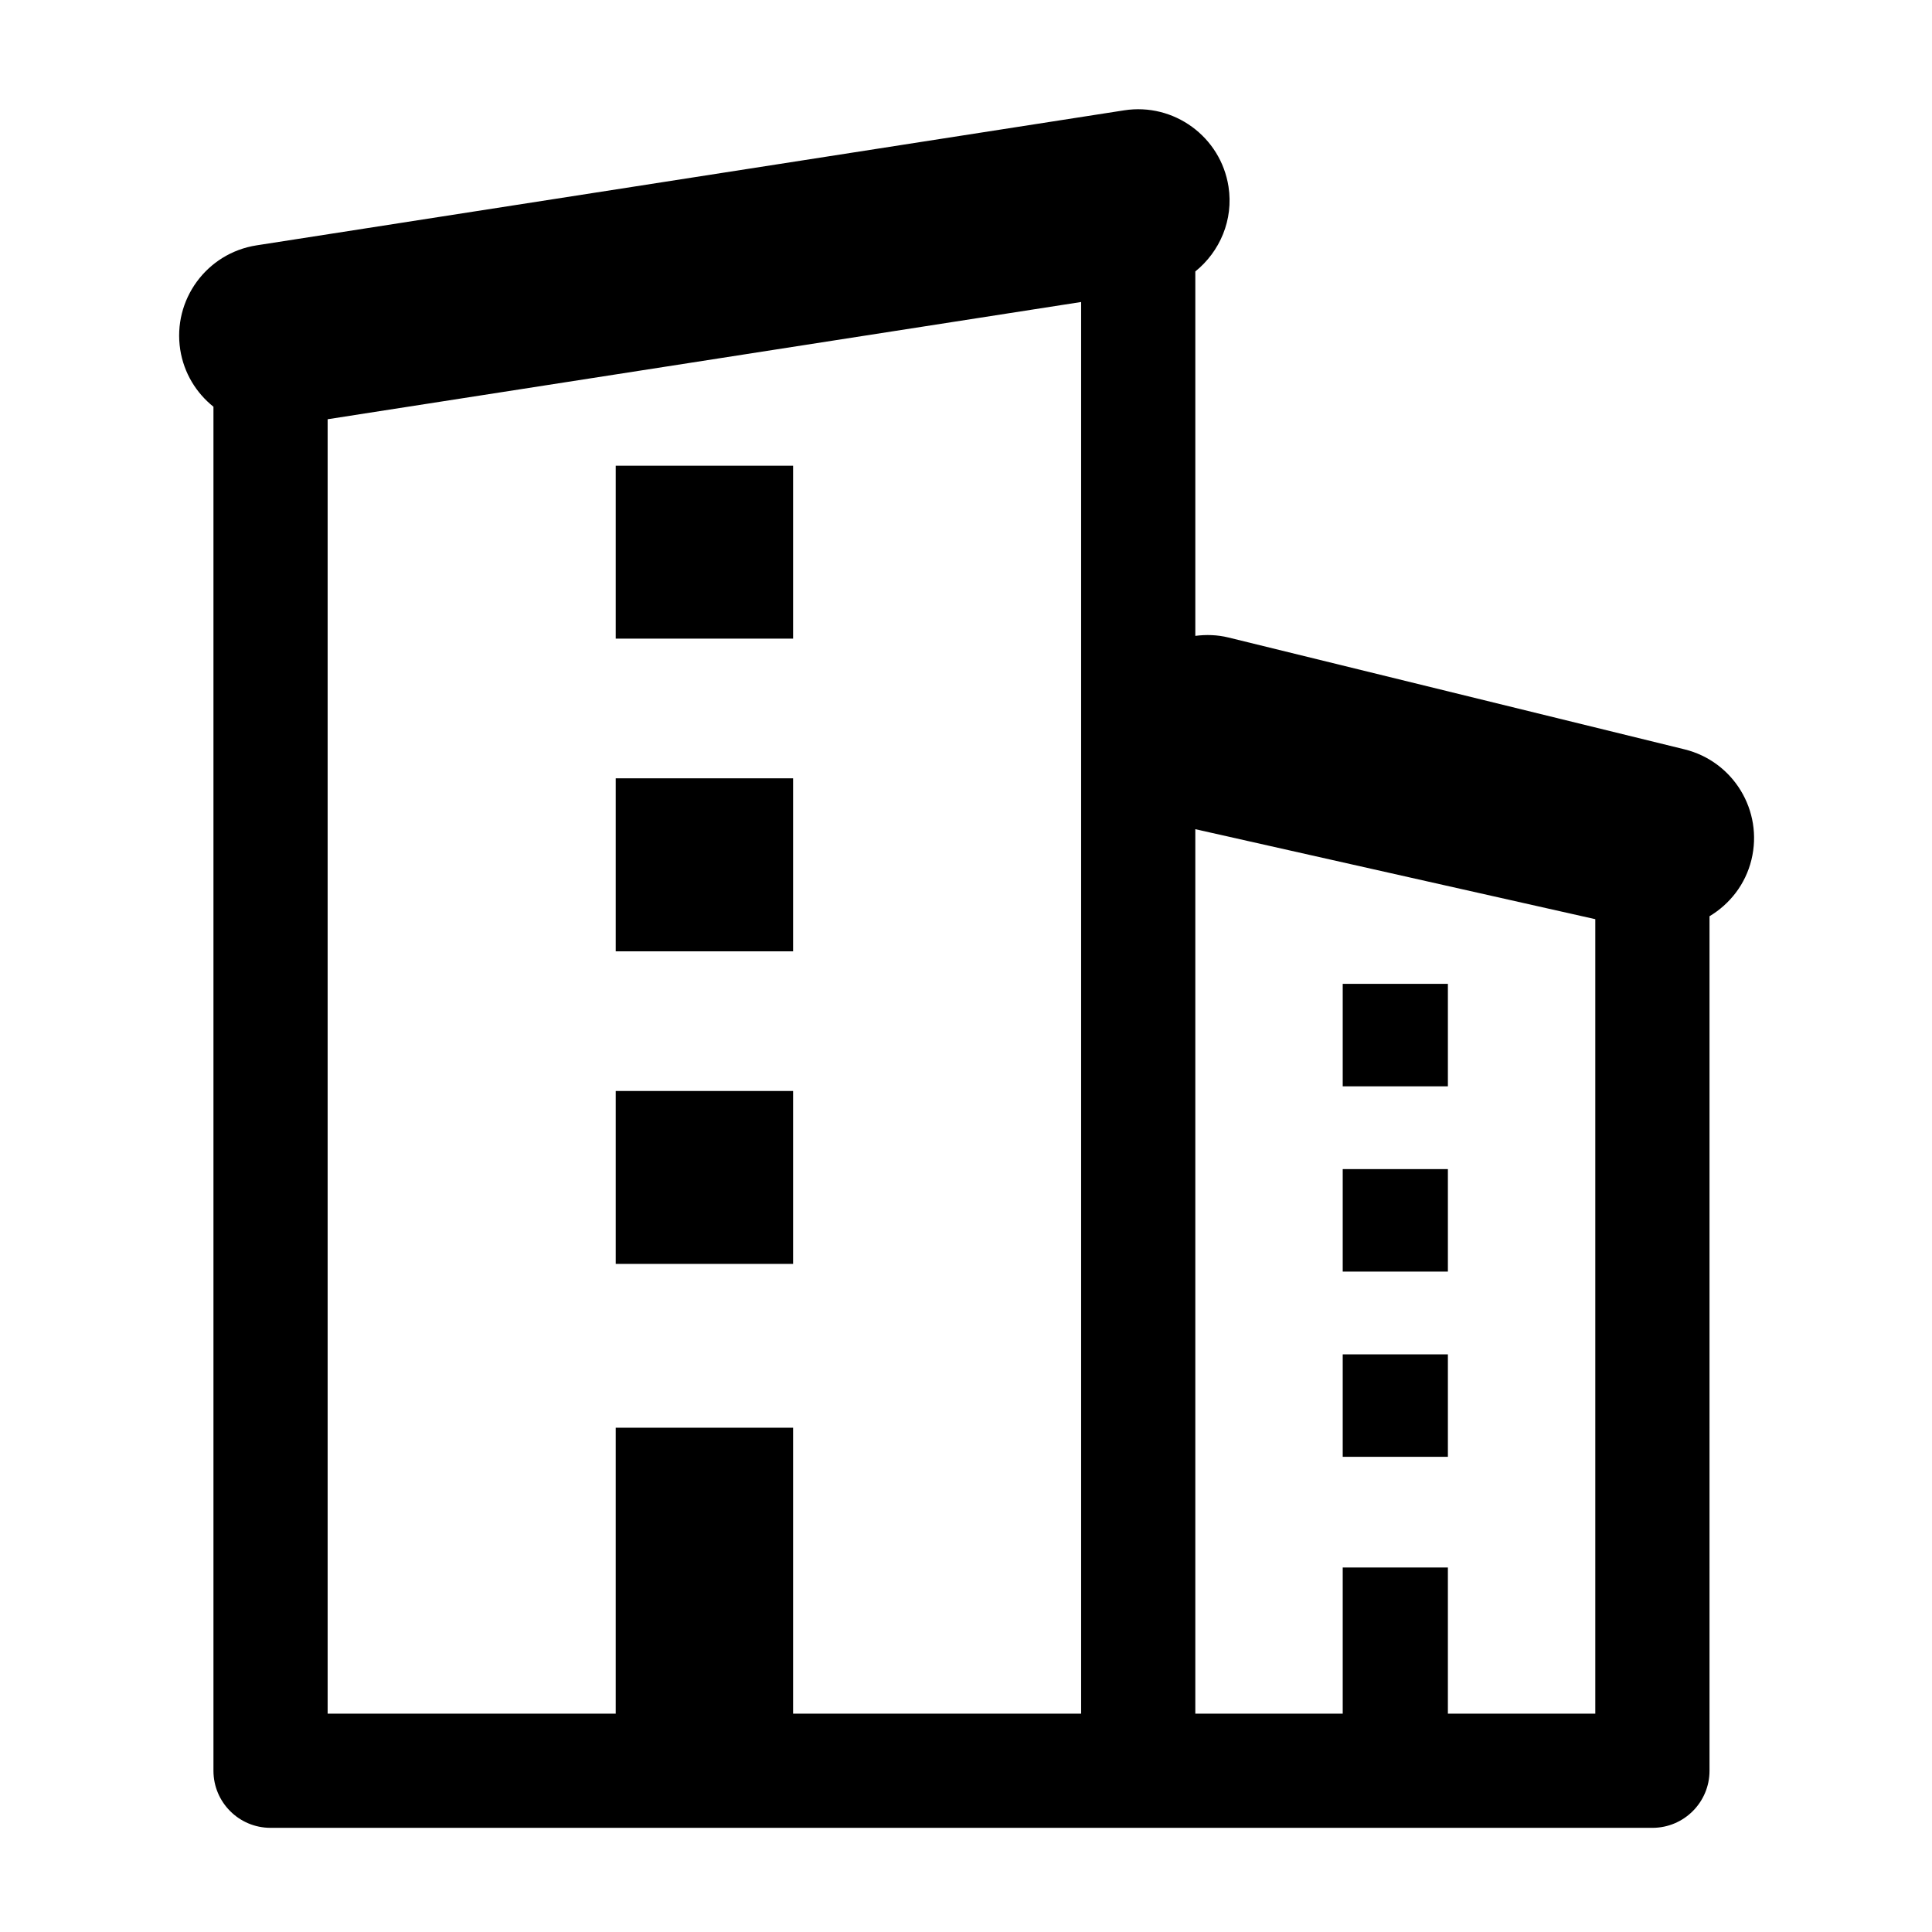
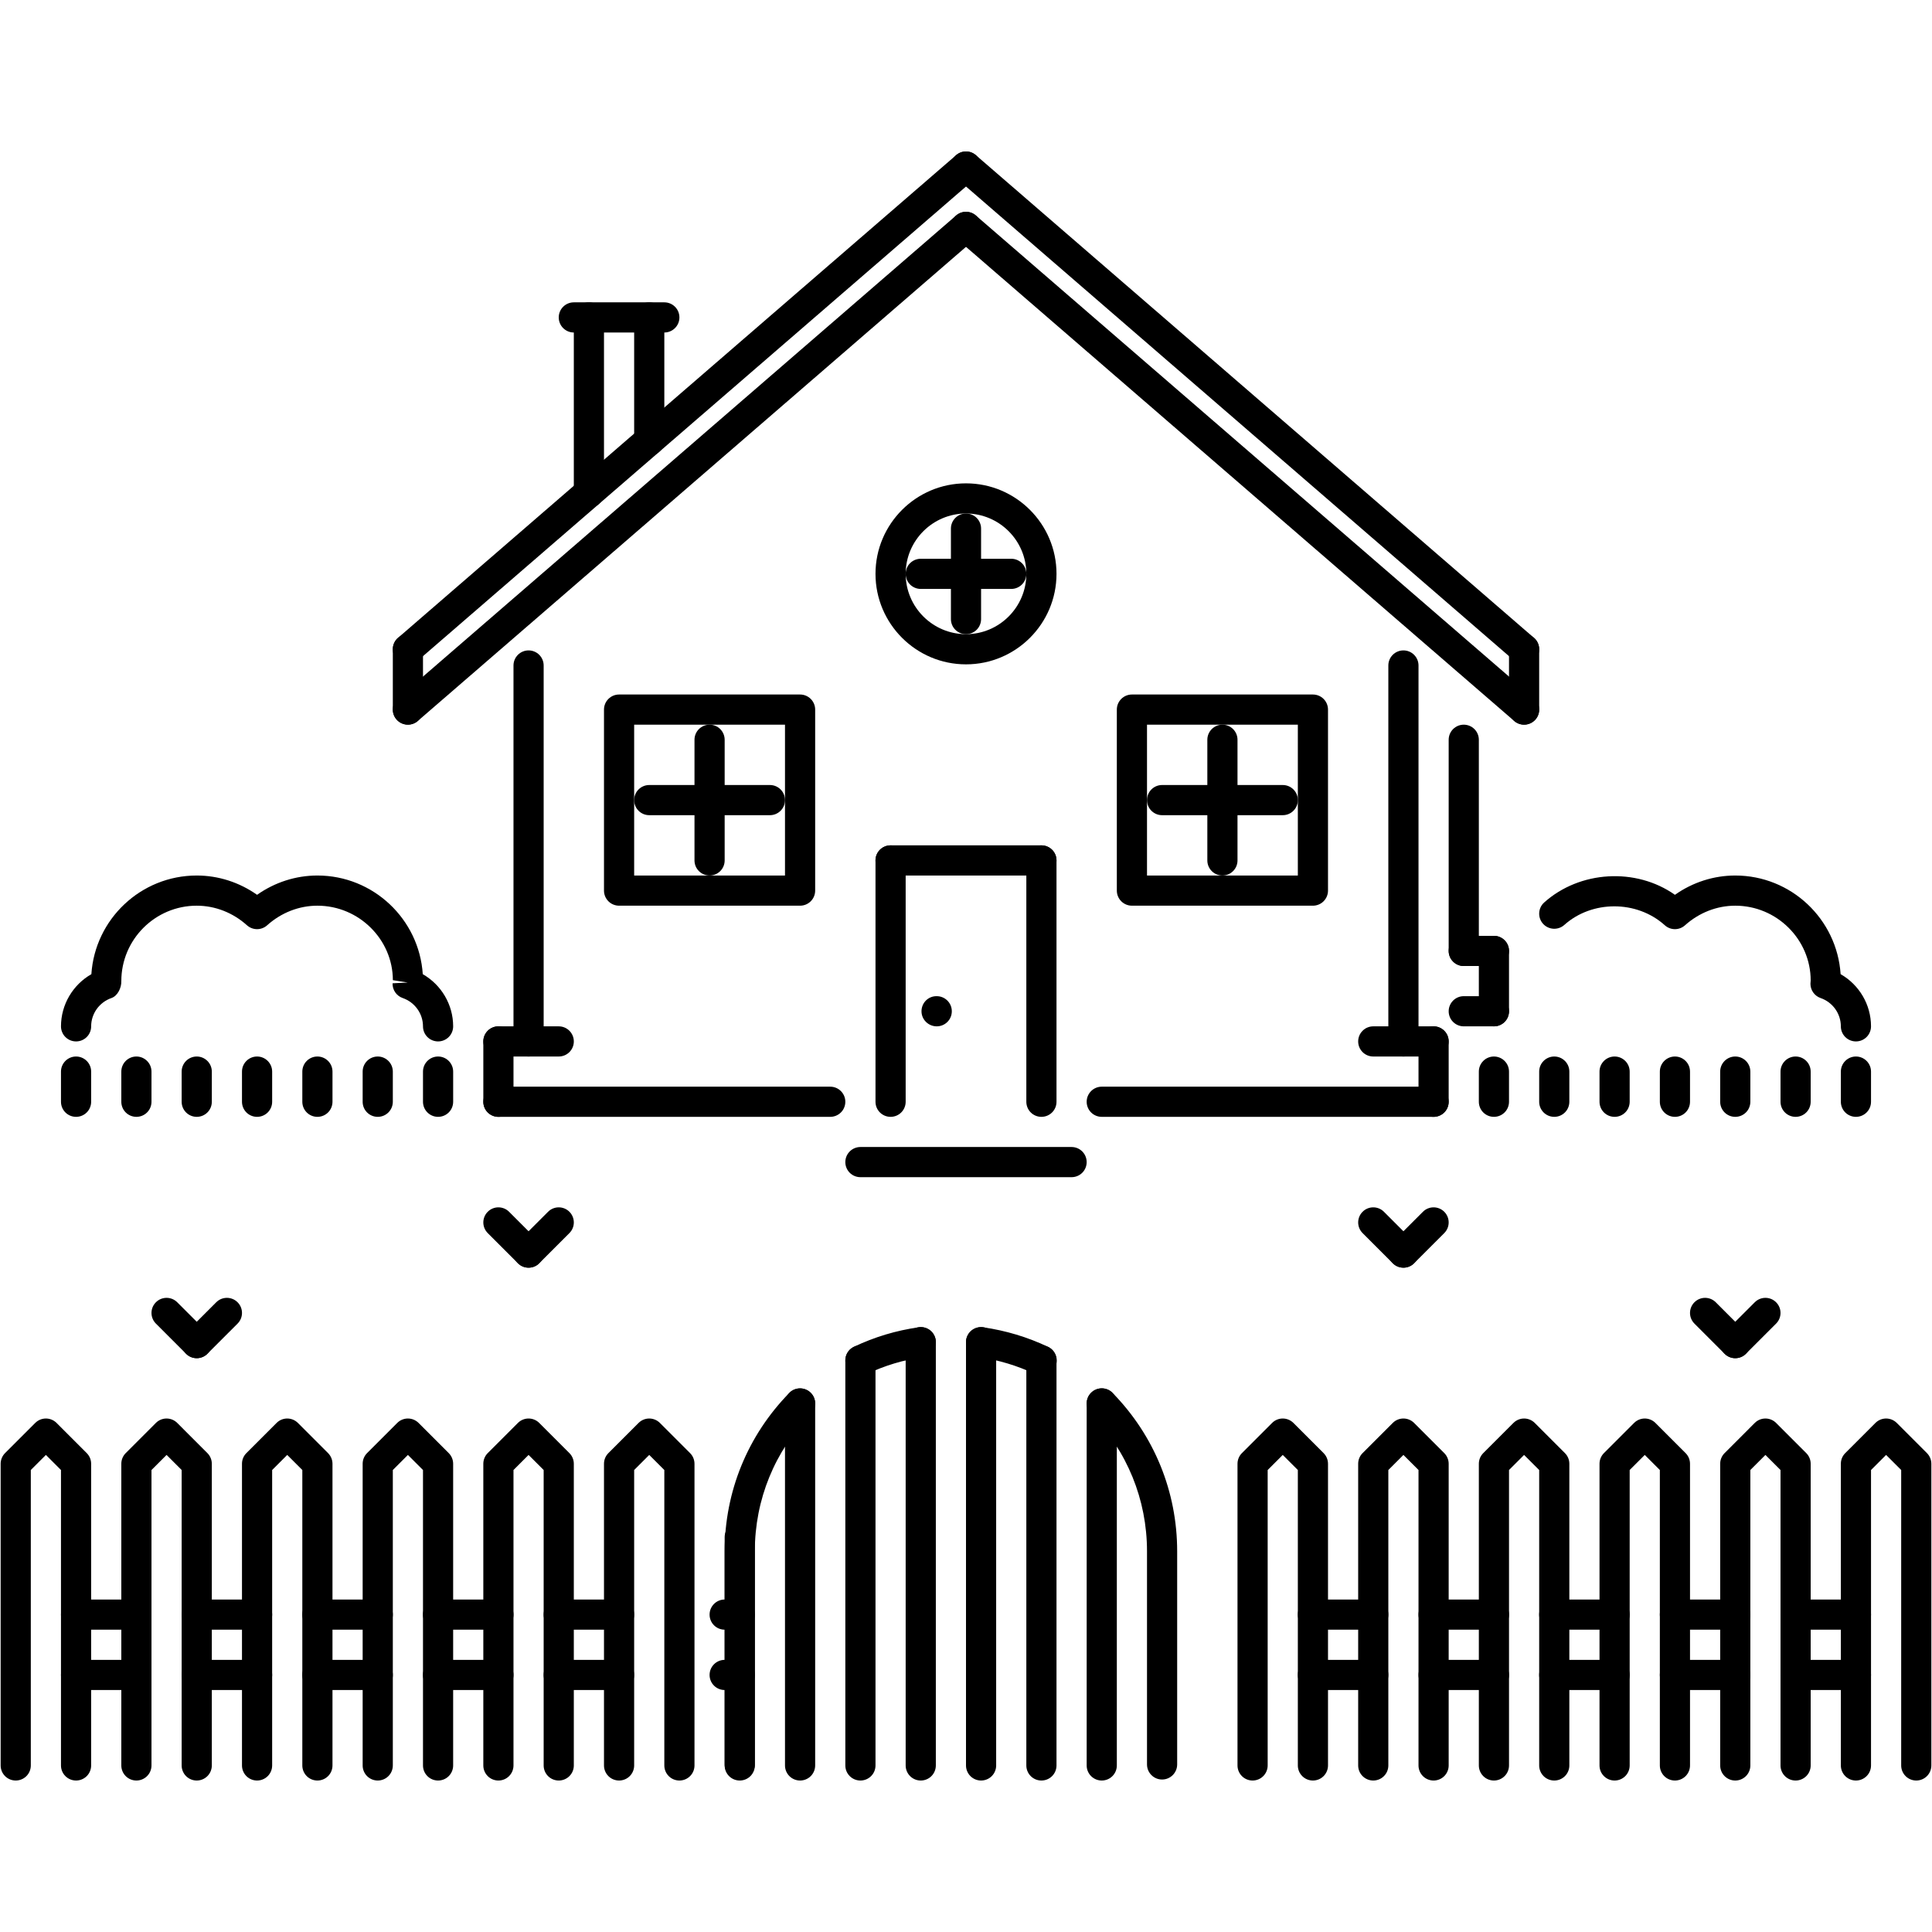
- <svg xmlns="http://www.w3.org/2000/svg" t="1580644110140" class="icon" viewBox="0 0 1024 1024" version="1.1" p-id="2589" width="200" height="200">
+ <svg xmlns="http://www.w3.org/2000/svg" t="1580894961290" class="icon" viewBox="0 0 1024 1024" version="1.1" p-id="2012" width="200" height="200">
  <defs>
    <style type="text/css" />
  </defs>
-   <path d="M892.794 397.158l-241.662-59.26c-5.94-1.458-11.88-1.619-17.59-0.872L633.542 143.882c13.002-10.511 20.329-27.3 17.59-44.979-4.125-26.428-28.936-44.533-55.312-40.425l-459.867 71.567c-26.447 4.127-44.517 28.883-40.426 55.295 1.956 12.449 8.501 22.942 17.608 30.234L113.134 938.537c0 16.682 13.517 30.253 30.252 30.253L603.29 968.79l272.538 0c16.7 0 30.252-13.571 30.252-30.252L906.079 485.622c10.689-6.403 19.013-16.824 22.213-29.896C934.663 429.723 918.762 403.525 892.794 397.158zM173.656 222.207l399.364-62.141 0 241.592 0 506.609L420.354 908.266 420.354 756.72l-94.013 0 0 151.547L173.656 908.266 173.656 222.207zM845.542 908.266l-78.132 0 0-77.473-55.739 0 0 77.473-78.13 0L633.541 439.486l212 47.7L845.542 908.266 845.542 908.266z" p-id="2590" />
-   <path d="M326.342 246.839l94.012 0 0 91.646-94.012 0 0-91.646Z" p-id="2591" />
-   <path d="M326.342 412.525l94.012 0 0 91.699-94.012 0 0-91.699Z" p-id="2592" />
-   <path d="M326.342 578.246l94.012 0 0 91.647-94.012 0 0-91.647Z" p-id="2593" />
-   <path d="M711.672 521.459l55.739 0 0 54.315-55.739 0 0-54.315Z" p-id="2594" />
-   <path d="M711.672 619.651l55.739 0 0 54.316-55.739 0 0-54.316Z" p-id="2595" />
-   <path d="M711.672 717.841l55.739 0 0 54.298-55.739 0 0-54.298Z" p-id="2596" />
+   <path d="M496.488 543.982c-4.412 0-8.074-3.56-8.074-7.994 0-4.404 3.498-7.996 7.916-7.996h0.156a8.002 8.002 0 0 1 7.996 7.996 7.98 7.98 0 0 1-7.994 7.994zM216.2 352.104a7.984 7.984 0 0 1-6.05-2.764 8.006 8.006 0 0 1 0.82-11.282l295.8-255.828a8.006 8.006 0 0 1 11.282 0.82 8.006 8.006 0 0 1-0.82 11.282l-295.8 255.828a8.004 8.004 0 0 1-5.232 1.944z" p-id="2013" />
+   <path d="M807.8 352.104c-1.858 0-3.714-0.64-5.23-1.944l-295.8-255.828a8.004 8.004 0 0 1-0.82-11.282 8.01 8.01 0 0 1 11.282-0.82l295.8 255.828a8.01 8.01 0 0 1 0.828 11.282 8.006 8.006 0 0 1-6.06 2.764zM216.2 384.082a7.984 7.984 0 0 1-6.05-2.764 8.006 8.006 0 0 1 0.82-11.282l295.8-255.828a8.014 8.014 0 0 1 11.282 0.82 8.006 8.006 0 0 1-0.82 11.282l-295.8 255.828a7.994 7.994 0 0 1-5.232 1.944z" p-id="2014" />
+   <path d="M807.8 384.082c-1.858 0-3.714-0.64-5.23-1.944l-295.8-255.828a8.004 8.004 0 0 1-0.82-11.282 8.018 8.018 0 0 1 11.282-0.82l295.8 255.828a8.01 8.01 0 0 1 0.828 11.282 8.006 8.006 0 0 1-6.06 2.764zM216.2 384.082a7.99 7.99 0 0 1-7.996-7.996v-31.978a7.992 7.992 0 0 1 7.996-7.996 7.99 7.99 0 0 1 7.994 7.996v31.978a7.99 7.99 0 0 1-7.994 7.996z" p-id="2015" />
+   <path d="M807.8 384.082a7.99 7.99 0 0 1-7.994-7.996v-31.978a7.992 7.992 0 0 1 7.994-7.996 7.99 7.99 0 0 1 7.996 7.996v31.978a7.99 7.99 0 0 1-7.996 7.996zM280.156 559.97a7.98 7.98 0 0 1-7.996-7.994v-199.25a7.992 7.992 0 0 1 7.996-7.996 7.99 7.99 0 0 1 7.994 7.996v199.25a7.98 7.98 0 0 1-7.994 7.994zM743.844 559.97a7.98 7.98 0 0 1-7.994-7.994v-199.25a7.992 7.992 0 0 1 7.994-7.996 7.99 7.99 0 0 1 7.996 7.996v199.25a7.98 7.98 0 0 1-7.996 7.994zM440.048 591.95h-175.882a7.98 7.98 0 0 1-7.994-7.994 8 8 0 0 1 7.994-7.994h175.882a8 8 0 0 1 7.994 7.994 7.98 7.98 0 0 1-7.994 7.994zM759.834 591.95h-175.882a7.98 7.98 0 0 1-7.994-7.994 8 8 0 0 1 7.994-7.994h175.882a8 8 0 0 1 7.994 7.994 7.98 7.98 0 0 1-7.994 7.994zM472.028 591.95a7.98 7.98 0 0 1-7.996-7.994v-127.906a7.99 7.99 0 0 1 7.996-7.994 7.99 7.99 0 0 1 7.994 7.994v127.906a7.98 7.98 0 0 1-7.994 7.994z" p-id="2016" />
+   <path d="M551.972 464.042h-79.946c-4.42 0-7.996-3.576-7.996-7.994s3.576-7.994 7.996-7.994h79.946c4.42 0 7.996 3.576 7.996 7.994s-3.576 7.994-7.996 7.994z" p-id="2017" />
+   <path d="M551.972 591.95a7.98 7.98 0 0 1-7.994-7.994v-127.906a7.99 7.99 0 0 1 7.994-7.994 7.99 7.99 0 0 1 7.996 7.994v127.906a7.98 7.98 0 0 1-7.996 7.994zM264.166 591.95a7.98 7.98 0 0 1-7.994-7.994v-31.978a8 8 0 0 1 7.994-7.994 8 8 0 0 1 7.996 7.994v31.978a7.98 7.98 0 0 1-7.996 7.994z" p-id="2018" />
+   <path d="M296.144 559.97h-31.978a7.98 7.98 0 0 1-7.994-7.994 8 8 0 0 1 7.994-7.994h31.978a8 8 0 0 1 7.996 7.994 7.98 7.98 0 0 1-7.996 7.994zM759.834 591.95a7.978 7.978 0 0 1-7.994-7.994v-31.978a8 8 0 0 1 7.994-7.994 8 8 0 0 1 7.994 7.994v31.978a7.98 7.98 0 0 1-7.994 7.994z" p-id="2019" />
+   <path d="M759.834 559.97h-31.978a7.98 7.98 0 0 1-7.996-7.994 8.002 8.002 0 0 1 7.996-7.994h31.978a8 8 0 0 1 7.994 7.994 7.98 7.98 0 0 1-7.994 7.994zM567.962 623.928h-111.926a7.98 7.98 0 0 1-7.994-7.994 8 8 0 0 1 7.994-7.994h111.926a8 8 0 0 1 7.994 7.994 7.98 7.98 0 0 1-7.994 7.994zM695.876 480.034H599.94a7.99 7.99 0 0 1-7.996-7.996v-95.936a7.992 7.992 0 0 1 7.996-7.996h95.936a7.99 7.99 0 0 1 7.994 7.996v95.936a7.99 7.99 0 0 1-7.994 7.996z m-87.94-15.992h79.948v-79.946h-79.948v79.946zM424.058 480.034h-95.936a7.99 7.99 0 0 1-7.994-7.996v-95.936a7.992 7.992 0 0 1 7.994-7.996h95.936a7.99 7.99 0 0 1 7.996 7.996v95.936a7.99 7.99 0 0 1-7.996 7.996z m-87.94-15.992h79.946v-79.946h-79.946v79.946z" p-id="2020" />
+   <path d="M376.092 464.042a7.99 7.99 0 0 1-7.996-7.994v-63.958a7.99 7.99 0 0 1 7.996-7.994 7.99 7.99 0 0 1 7.994 7.994v63.958a7.988 7.988 0 0 1-7.994 7.994zM647.908 464.042a7.99 7.99 0 0 1-7.994-7.994v-63.958a7.99 7.99 0 0 1 7.994-7.994 7.988 7.988 0 0 1 7.994 7.994v63.958a7.988 7.988 0 0 1-7.994 7.994z" p-id="2021" />
+   <path d="M679.886 432.064h-63.958c-4.418 0-7.994-3.576-7.994-7.994s3.576-7.994 7.994-7.994h63.958c4.42 0 7.996 3.576 7.996 7.994s-3.576 7.994-7.996 7.994zM408.07 432.064h-63.958c-4.42 0-7.996-3.576-7.996-7.994s3.576-7.994 7.996-7.994h63.958c4.418 0 7.994 3.576 7.994 7.994s-3.576 7.994-7.994 7.994zM512 352.12c-26.452 0-47.968-21.518-47.968-47.968s21.516-47.966 47.968-47.966 47.968 21.516 47.968 47.966S538.452 352.12 512 352.12z m0-79.948c-17.636 0-31.978 14.342-31.978 31.978s14.342 31.978 31.978 31.978c17.644 0 31.978-14.342 31.978-31.978s-14.334-31.978-31.978-31.978z" p-id="2022" />
+   <path d="M512 336.128a7.99 7.99 0 0 1-7.994-7.994v-47.968a7.992 7.992 0 0 1 7.994-7.996 7.99 7.99 0 0 1 7.994 7.996v47.968a7.988 7.988 0 0 1-7.994 7.994z" p-id="2023" />
+   <path d="M535.984 312.146h-47.968a7.99 7.99 0 0 1-7.994-7.996 7.99 7.99 0 0 1 7.994-7.994h47.968a7.99 7.99 0 0 1 7.994 7.994 7.99 7.99 0 0 1-7.994 7.996zM40.316 591.95a7.98 7.98 0 0 1-7.994-7.994v-15.99a8 8 0 0 1 7.994-7.994 8 8 0 0 1 7.996 7.994v15.99a7.98 7.98 0 0 1-7.996 7.994zM72.294 591.95a7.98 7.98 0 0 1-7.994-7.994v-15.99a8 8 0 0 1 7.994-7.994 8 8 0 0 1 7.996 7.994v15.99a7.98 7.98 0 0 1-7.996 7.994zM104.274 591.95a7.98 7.98 0 0 1-7.994-7.994v-15.99a8 8 0 0 1 7.994-7.994 8 8 0 0 1 7.996 7.994v15.99a7.98 7.98 0 0 1-7.996 7.994zM136.252 591.95a7.98 7.98 0 0 1-7.994-7.994v-15.99a8 8 0 0 1 7.994-7.994 8 8 0 0 1 7.996 7.994v15.99a7.98 7.98 0 0 1-7.996 7.994zM168.23 591.95a7.98 7.98 0 0 1-7.994-7.994v-15.99a8 8 0 0 1 7.994-7.994 8 8 0 0 1 7.996 7.994v15.99a7.98 7.98 0 0 1-7.996 7.994zM200.208 591.95a7.98 7.98 0 0 1-7.994-7.994v-15.99a8 8 0 0 1 7.994-7.994 8 8 0 0 1 7.996 7.994v15.99a7.98 7.98 0 0 1-7.996 7.994zM232.188 591.95a7.98 7.98 0 0 1-7.994-7.994v-15.99a8 8 0 0 1 7.994-7.994 8 8 0 0 1 7.996 7.994v15.99a7.98 7.98 0 0 1-7.996 7.994zM232.188 551.976a7.98 7.98 0 0 1-7.994-7.994c0-6.73-4.326-12.774-10.766-15.006a7.978 7.978 0 0 1-5.356-7.806l8.058-0.406-7.902-1.25c-0.024-21.546-17.956-39.48-39.998-39.48-9.728 0-19.182 3.692-26.63 10.39a8.004 8.004 0 0 1-10.696 0c-7.448-6.698-16.902-10.39-26.63-10.39-22.04 0-39.972 17.934-39.972 39.972 0.11 3.498-1.92 7.822-5.222 8.97-6.442 2.232-10.766 8.276-10.766 15.006a7.98 7.98 0 0 1-7.996 7.994 7.98 7.98 0 0 1-7.994-7.994c0-11.524 6.286-22.034 16.106-27.654 1.906-29.152 26.224-52.286 55.844-52.286 11.43 0 22.564 3.592 31.978 10.228 9.416-6.636 20.548-10.228 31.978-10.228 29.622 0 53.942 23.132 55.846 52.286 9.822 5.622 16.106 16.13 16.106 27.654a7.98 7.98 0 0 1-7.994 7.994zM791.812 591.95a7.98 7.98 0 0 1-7.994-7.994v-15.99a8 8 0 0 1 7.994-7.994 8 8 0 0 1 7.994 7.994v15.99a7.98 7.98 0 0 1-7.994 7.994zM823.792 591.95a7.978 7.978 0 0 1-7.994-7.994v-15.99a8 8 0 0 1 7.994-7.994 8 8 0 0 1 7.994 7.994v15.99a7.98 7.98 0 0 1-7.994 7.994zM855.77 591.95a7.98 7.98 0 0 1-7.994-7.994v-15.99a8 8 0 0 1 7.994-7.994 8 8 0 0 1 7.994 7.994v15.99a7.98 7.98 0 0 1-7.994 7.994zM887.748 591.95a7.978 7.978 0 0 1-7.994-7.994v-15.99a8 8 0 0 1 7.994-7.994 8 8 0 0 1 7.994 7.994v15.99a7.98 7.98 0 0 1-7.994 7.994zM919.726 591.95a7.98 7.98 0 0 1-7.994-7.994v-15.99a8 8 0 0 1 7.994-7.994 8 8 0 0 1 7.994 7.994v15.99a7.98 7.98 0 0 1-7.994 7.994zM951.706 591.95a7.978 7.978 0 0 1-7.994-7.994v-15.99a8 8 0 0 1 7.994-7.994 8 8 0 0 1 7.994 7.994v15.99a7.98 7.98 0 0 1-7.994 7.994zM983.684 591.95a7.98 7.98 0 0 1-7.994-7.994v-15.99a8 8 0 0 1 7.994-7.994 8 8 0 0 1 7.994 7.994v15.99a7.98 7.98 0 0 1-7.994 7.994zM983.684 551.976a7.98 7.98 0 0 1-7.994-7.994c0-6.73-4.31-12.774-10.744-15.006a7.994 7.994 0 0 1-5.372-7.55c0-0.35 0.094-1.412 0.124-1.764 0-21.696-17.926-39.628-39.972-39.628-9.712 0-19.176 3.692-26.638 10.39a7.982 7.982 0 0 1-10.68 0c-14.958-13.466-38.694-13.264-53.278-0.196a8.02 8.02 0 0 1-11.29-0.608 7.998 7.998 0 0 1 0.61-11.29c18.798-16.834 48.56-18.698 69.296-4.06 9.432-6.636 20.548-10.228 31.978-10.228 29.622 0 53.932 23.132 55.838 52.278 9.836 5.614 16.114 16.124 16.114 27.662a7.976 7.976 0 0 1-7.992 7.994zM344.114 241.474a7.99 7.99 0 0 1-7.996-7.996V168.242a7.99 7.99 0 0 1 7.996-7.994 7.99 7.99 0 0 1 7.994 7.994v65.238a7.99 7.99 0 0 1-7.994 7.994zM312.134 269.126a7.99 7.99 0 0 1-7.996-7.994V168.242a7.99 7.99 0 0 1 7.996-7.994 7.99 7.99 0 0 1 7.994 7.994v92.89a7.988 7.988 0 0 1-7.994 7.994z" p-id="2024" />
+   <path d="M352.108 176.236H304.14c-4.418 0-7.996-3.576-7.996-7.994s3.576-7.994 7.996-7.994h47.968c4.418 0 7.994 3.576 7.994 7.994s-3.576 7.994-7.994 7.994zM775.824 512.012a7.99 7.99 0 0 1-7.996-7.996v-111.924a7.99 7.99 0 0 1 7.996-7.994 7.99 7.99 0 0 1 7.994 7.994v111.924a7.99 7.99 0 0 1-7.994 7.996zM791.812 543.982h-15.988a7.98 7.98 0 0 1-7.996-7.994 8 8 0 0 1 7.996-7.996h15.988a8 8 0 0 1 7.994 7.996 7.98 7.98 0 0 1-7.994 7.994z" p-id="2025" />
+   <path d="M791.812 543.982a7.98 7.98 0 0 1-7.994-7.994v-31.972c0-4.418 3.576-7.996 7.994-7.996s7.994 3.576 7.994 7.996v31.972a7.98 7.98 0 0 1-7.994 7.994z" p-id="2026" />
+   <path d="M791.812 512.012h-15.988c-4.42 0-7.996-3.576-7.996-7.996s3.576-7.996 7.996-7.996h15.988c4.418 0 7.994 3.576 7.994 7.996s-3.576 7.996-7.994 7.996zM104.274 719.864a7.968 7.968 0 0 1-5.652-2.342l-15.988-15.988a7.992 7.992 0 0 1 0-11.306 7.992 7.992 0 0 1 11.304 0l15.988 15.99a7.988 7.988 0 0 1 0 11.304 7.96 7.96 0 0 1-5.652 2.342z" p-id="2027" />
+   <path d="M104.274 719.864a7.968 7.968 0 0 1-5.652-2.342 7.988 7.988 0 0 1 0-11.304l15.99-15.99a7.992 7.992 0 0 1 11.304 0 7.992 7.992 0 0 1 0 11.306l-15.99 15.988a7.96 7.96 0 0 1-5.652 2.342zM280.156 671.896a7.97 7.97 0 0 1-5.652-2.342l-15.99-15.99c-3.124-3.124-3.124-8.182 0-11.304s8.182-3.124 11.304 0l15.99 15.99a7.988 7.988 0 0 1 0 11.304 7.966 7.966 0 0 1-5.652 2.342z" p-id="2028" />
+   <path d="M280.156 671.896a7.97 7.97 0 0 1-5.652-2.342 7.988 7.988 0 0 1 0-11.304l15.988-15.99a7.988 7.988 0 0 1 11.304 0 7.988 7.988 0 0 1 0 11.304l-15.988 15.99a7.966 7.966 0 0 1-5.652 2.342zM919.726 719.864a7.96 7.96 0 0 1-5.652-2.342 7.988 7.988 0 0 1 0-11.304l15.988-15.99a7.992 7.992 0 0 1 11.304 0 7.992 7.992 0 0 1 0 11.306l-15.988 15.988a7.966 7.966 0 0 1-5.652 2.342z" p-id="2029" />
+   <path d="M919.726 719.864a7.96 7.96 0 0 1-5.652-2.342l-15.99-15.988a7.994 7.994 0 0 1 11.306-11.306l15.988 15.99a7.988 7.988 0 0 1 0 11.304 7.966 7.966 0 0 1-5.652 2.342zM743.844 671.896a7.992 7.992 0 0 1-5.652-13.646l15.99-15.99c3.124-3.124 8.182-3.124 11.304 0s3.124 8.182 0 11.304l-15.99 15.99a7.96 7.96 0 0 1-5.652 2.342z" p-id="2030" />
+   <path d="M743.844 671.896a7.978 7.978 0 0 1-5.652-2.342l-15.988-15.99c-3.124-3.124-3.124-8.182 0-11.304s8.182-3.124 11.304 0l15.988 15.99a7.988 7.988 0 0 1 0 11.304 7.96 7.96 0 0 1-5.652 2.342zM40.316 943.714a7.98 7.98 0 0 1-7.994-7.996v-156.582l-7.994-7.994-7.996 7.994v156.582a7.98 7.98 0 0 1-7.996 7.996 7.98 7.98 0 0 1-7.994-7.996v-159.892c0-2.124 0.844-4.154 2.342-5.652l15.99-15.99a7.992 7.992 0 0 1 11.304 0l15.988 15.99a7.984 7.984 0 0 1 2.342 5.652v159.892a7.974 7.974 0 0 1-7.992 7.996zM104.274 943.714a7.98 7.98 0 0 1-7.994-7.996v-156.582l-7.994-7.994-7.996 7.994v156.582a7.98 7.98 0 0 1-7.996 7.996 7.98 7.98 0 0 1-7.994-7.996v-159.892c0-2.124 0.844-4.154 2.342-5.652l15.99-15.99a7.992 7.992 0 0 1 11.304 0l15.988 15.99a7.984 7.984 0 0 1 2.342 5.652v159.892a7.976 7.976 0 0 1-7.992 7.996z" p-id="2031" />
+   <path d="M168.23 943.714a7.98 7.98 0 0 1-7.994-7.996v-156.582l-7.994-7.994-7.996 7.994v156.582a7.98 7.98 0 0 1-7.996 7.996 7.98 7.98 0 0 1-7.994-7.996v-159.892c0-2.124 0.844-4.154 2.342-5.652l15.99-15.99a7.992 7.992 0 0 1 11.304 0l15.988 15.99a7.984 7.984 0 0 1 2.342 5.652v159.892a7.974 7.974 0 0 1-7.992 7.996z" p-id="2032" />
+   <path d="M232.188 943.714a7.98 7.98 0 0 1-7.994-7.996v-156.582l-7.994-7.994-7.996 7.994v156.582a7.98 7.98 0 0 1-7.996 7.996 7.98 7.98 0 0 1-7.994-7.996v-159.892c0-2.124 0.844-4.154 2.342-5.652l15.99-15.99a7.992 7.992 0 0 1 11.304 0l15.988 15.99a7.984 7.984 0 0 1 2.342 5.652v159.892a7.976 7.976 0 0 1-7.992 7.996z" p-id="2033" />
+   <path d="M296.144 943.714a7.98 7.98 0 0 1-7.994-7.996v-156.582l-7.994-7.994-7.996 7.994v156.582a7.98 7.98 0 0 1-7.996 7.996 7.98 7.98 0 0 1-7.994-7.996v-159.892c0-2.124 0.844-4.154 2.342-5.652l15.99-15.99a7.992 7.992 0 0 1 11.304 0l15.988 15.99a7.984 7.984 0 0 1 2.342 5.652v159.892a7.974 7.974 0 0 1-7.992 7.996z" p-id="2034" />
+   <path d="M360.102 943.714a7.98 7.98 0 0 1-7.994-7.996v-156.582l-7.994-7.994-7.996 7.994v156.582a7.98 7.98 0 0 1-7.996 7.996 7.98 7.98 0 0 1-7.994-7.996v-159.892c0-2.124 0.844-4.154 2.342-5.652l15.99-15.99a7.992 7.992 0 0 1 11.304 0l15.988 15.99a7.984 7.984 0 0 1 2.342 5.652v159.892a7.976 7.976 0 0 1-7.992 7.996z" p-id="2035" />
+   <path d="M695.876 943.714a7.98 7.98 0 0 1-7.994-7.996v-156.582l-7.996-7.994-7.994 7.994v156.582a7.98 7.98 0 0 1-7.994 7.996 7.98 7.98 0 0 1-7.996-7.996v-159.892c0-2.124 0.844-4.154 2.344-5.652l15.988-15.99a7.992 7.992 0 0 1 11.304 0l15.99 15.99a7.992 7.992 0 0 1 2.342 5.652v159.892a7.98 7.98 0 0 1-7.994 7.996z" p-id="2036" />
+   <path d="M759.834 943.714a7.98 7.98 0 0 1-7.994-7.996v-156.582l-7.996-7.994-7.994 7.994v156.582c0 4.436-3.576 7.996-7.994 7.996s-7.996-3.56-7.996-7.996v-159.892c0-2.124 0.844-4.154 2.344-5.652l15.988-15.99a7.992 7.992 0 0 1 11.304 0l15.99 15.99a7.992 7.992 0 0 1 2.342 5.652v159.892a7.98 7.98 0 0 1-7.994 7.996z" p-id="2037" />
+   <path d="M823.792 943.714a7.98 7.98 0 0 1-7.994-7.996v-156.582l-7.996-7.994-7.994 7.994v156.582c0 4.436-3.576 7.996-7.994 7.996s-7.994-3.56-7.994-7.996v-159.892a7.98 7.98 0 0 1 2.342-5.652l15.988-15.99a7.992 7.992 0 0 1 11.304 0l15.99 15.99a7.992 7.992 0 0 1 2.342 5.652v159.892a7.98 7.98 0 0 1-7.994 7.996z" p-id="2038" />
+   <path d="M887.748 943.714a7.98 7.98 0 0 1-7.994-7.996v-156.582l-7.996-7.994-7.994 7.994v156.582c0 4.436-3.576 7.996-7.994 7.996s-7.994-3.56-7.994-7.996v-159.892a7.98 7.98 0 0 1 2.342-5.652l15.988-15.99a7.992 7.992 0 0 1 11.304 0l15.99 15.99a7.992 7.992 0 0 1 2.342 5.652v159.892a7.98 7.98 0 0 1-7.994 7.996z" p-id="2039" />
+   <path d="M951.706 943.714a7.98 7.98 0 0 1-7.994-7.996v-156.582l-7.996-7.994-7.994 7.994v156.582c0 4.436-3.576 7.996-7.994 7.996s-7.994-3.56-7.994-7.996v-159.892a7.98 7.98 0 0 1 2.342-5.652l15.988-15.99a7.992 7.992 0 0 1 11.304 0l15.99 15.99a7.992 7.992 0 0 1 2.342 5.652v159.892a7.98 7.98 0 0 1-7.994 7.996z" p-id="2040" />
+   <path d="M1015.662 943.714a7.98 7.98 0 0 1-7.994-7.996v-156.582l-7.996-7.994-7.994 7.994v156.582c0 4.436-3.576 7.996-7.994 7.996s-7.994-3.56-7.994-7.996v-159.892a7.98 7.98 0 0 1 2.342-5.652l15.988-15.99a7.992 7.992 0 0 1 11.304 0l15.99 15.99a7.992 7.992 0 0 1 2.342 5.652v159.892a7.98 7.98 0 0 1-7.994 7.996z" p-id="2041" />
+   <path d="M392.08 943.184a8 8 0 0 1-7.994-7.996v-112.986c0-31.572 12.172-61.38 34.266-83.928 3.084-3.17 8.136-3.202 11.304-0.11a7.99 7.99 0 0 1 0.11 11.304c-19.142 19.55-29.69 45.376-29.69 72.732v112.986a8 8 0 0 1-7.996 7.998zM456.044 729.044a8 8 0 0 1-3.442-15.224 117.634 117.634 0 0 1 34.314-10.32 7.952 7.952 0 0 1 9.032 6.792 8.006 8.006 0 0 1-6.8 9.04 101.5 101.5 0 0 0-29.676 8.934 7.954 7.954 0 0 1-3.428 0.778zM552.098 729.076a8.156 8.156 0 0 1-3.434-0.764 102.85 102.85 0 0 0-29.8-8.98 8.012 8.012 0 0 1-6.786-9.054c0.624-4.374 4.676-7.356 9.048-6.778 11.954 1.718 23.54 5.2 34.406 10.368a7.978 7.978 0 0 1 3.78 10.65 7.972 7.972 0 0 1-7.214 4.558zM615.93 943.184a8 8 0 0 1-7.994-7.996v-112.986c0-27.374-10.54-53.212-29.684-72.764a8.006 8.006 0 0 1 0.124-11.304 8.02 8.02 0 0 1 11.304 0.124c22.08 22.546 34.244 52.372 34.244 83.944v112.986a8 8 0 0 1-7.994 7.996z" p-id="2042" />
+   <path d="M424.058 943.714a7.98 7.98 0 0 1-7.994-7.996v-191.84a7.98 7.98 0 0 1 7.994-7.994 7.98 7.98 0 0 1 7.996 7.994v191.84a7.98 7.98 0 0 1-7.996 7.996zM392.08 943.714a7.98 7.98 0 0 1-7.994-7.996v-120.98a8 8 0 0 1 7.994-7.996 8 8 0 0 1 7.996 7.996v120.98a7.98 7.98 0 0 1-7.996 7.996zM456.038 943.714a7.98 7.98 0 0 1-7.994-7.996V721.05a8 8 0 0 1 7.994-7.994 8 8 0 0 1 7.996 7.994v214.668a7.982 7.982 0 0 1-7.996 7.996zM488.016 943.714a7.98 7.98 0 0 1-7.994-7.996V711.37a7.98 7.98 0 0 1 7.994-7.994 7.98 7.98 0 0 1 7.996 7.994V935.72a7.98 7.98 0 0 1-7.996 7.994zM519.994 943.714a7.98 7.98 0 0 1-7.994-7.996V711.37a7.98 7.98 0 0 1 7.994-7.994 7.98 7.98 0 0 1 7.994 7.994V935.72a7.98 7.98 0 0 1-7.994 7.994zM551.972 943.714a7.98 7.98 0 0 1-7.994-7.996V721.05a8 8 0 0 1 7.994-7.994 8 8 0 0 1 7.996 7.994v214.668a7.98 7.98 0 0 1-7.996 7.996zM583.952 943.714a7.98 7.98 0 0 1-7.994-7.996v-191.872a8 8 0 0 1 7.994-7.994 8 8 0 0 1 7.994 7.994v191.872a7.98 7.98 0 0 1-7.994 7.996z" p-id="2043" />
+   <path d="M392.08 863.768h-7.994a7.98 7.98 0 0 1-7.994-7.994 8 8 0 0 1 7.994-7.996h7.994a8 8 0 0 1 7.996 7.996 7.98 7.98 0 0 1-7.996 7.994z" p-id="2044" />
+   <path d="M392.08 895.746h-7.994a7.98 7.98 0 0 1-7.994-7.994 8 8 0 0 1 7.994-7.994h7.994a8 8 0 0 1 7.996 7.994 7.98 7.98 0 0 1-7.996 7.994z" p-id="2045" />
+   <path d="M727.856 863.768h-31.978a7.98 7.98 0 0 1-7.994-7.994 8 8 0 0 1 7.994-7.996h31.978a8 8 0 0 1 7.994 7.996 7.98 7.98 0 0 1-7.994 7.994z" p-id="2046" />
+   <path d="M727.856 895.746h-31.978a7.98 7.98 0 0 1-7.994-7.994 7.998 7.998 0 0 1 7.994-7.994h31.978a8 8 0 0 1 7.994 7.994 7.98 7.98 0 0 1-7.994 7.994z" p-id="2047" />
+   <path d="M328.124 863.768h-31.978a7.98 7.98 0 0 1-7.994-7.994 8 8 0 0 1 7.994-7.996h31.978a8 8 0 0 1 7.996 7.996 7.982 7.982 0 0 1-7.996 7.994z" p-id="2048" />
+   <path d="M328.124 895.746h-31.978a7.98 7.98 0 0 1-7.994-7.994 8 8 0 0 1 7.994-7.994h31.978a8 8 0 0 1 7.996 7.994 7.982 7.982 0 0 1-7.996 7.994z" p-id="2049" />
+   <path d="M264.166 863.768h-31.978a7.98 7.98 0 0 1-7.994-7.994 8 8 0 0 1 7.994-7.996h31.978a8 8 0 0 1 7.996 7.996 7.98 7.98 0 0 1-7.996 7.994z" p-id="2050" />
+   <path d="M264.166 895.746h-31.978a7.98 7.98 0 0 1-7.994-7.994 8 8 0 0 1 7.994-7.994h31.978a8 8 0 0 1 7.996 7.994 7.98 7.98 0 0 1-7.996 7.994z" p-id="2051" />
+   <path d="M200.208 863.768H168.23a7.98 7.98 0 0 1-7.994-7.994 8 8 0 0 1 7.994-7.996h31.978a8 8 0 0 1 7.996 7.996 7.98 7.98 0 0 1-7.996 7.994z" p-id="2052" />
+   <path d="M200.208 895.746H168.23a7.98 7.98 0 0 1-7.994-7.994 8 8 0 0 1 7.994-7.994h31.978a8 8 0 0 1 7.996 7.994 7.98 7.98 0 0 1-7.996 7.994z" p-id="2053" />
+   <path d="M136.252 863.768H104.274a7.98 7.98 0 0 1-7.994-7.994 8 8 0 0 1 7.994-7.996h31.978a8 8 0 0 1 7.996 7.996 7.98 7.98 0 0 1-7.996 7.994z" p-id="2054" />
+   <path d="M136.252 895.746H104.274a7.98 7.98 0 0 1-7.994-7.994 8 8 0 0 1 7.994-7.994h31.978a8 8 0 0 1 7.996 7.994 7.98 7.98 0 0 1-7.996 7.994z" p-id="2055" />
+   <path d="M72.294 863.768H40.316a7.98 7.98 0 0 1-7.994-7.994 8 8 0 0 1 7.994-7.996h31.978a8 8 0 0 1 7.996 7.996 7.98 7.98 0 0 1-7.996 7.994z" p-id="2056" />
+   <path d="M72.294 895.746H40.316a7.98 7.98 0 0 1-7.994-7.994 8 8 0 0 1 7.994-7.994h31.978a8 8 0 0 1 7.996 7.994 7.98 7.98 0 0 1-7.996 7.994z" p-id="2057" />
+   <path d="M791.812 863.768h-31.978a7.98 7.98 0 0 1-7.994-7.994 8 8 0 0 1 7.994-7.996h31.978a8 8 0 0 1 7.994 7.996 7.98 7.98 0 0 1-7.994 7.994z" p-id="2058" />
+   <path d="M791.812 895.746h-31.978a7.98 7.98 0 0 1-7.994-7.994 7.998 7.998 0 0 1 7.994-7.994h31.978a8 8 0 0 1 7.994 7.994 7.98 7.98 0 0 1-7.994 7.994z" p-id="2059" />
+   <path d="M855.77 863.768h-31.978a7.98 7.98 0 0 1-7.994-7.994 8 8 0 0 1 7.994-7.996h31.978a8 8 0 0 1 7.994 7.996 7.98 7.98 0 0 1-7.994 7.994z" p-id="2060" />
+   <path d="M855.77 895.746h-31.978a7.98 7.98 0 0 1-7.994-7.994 7.998 7.998 0 0 1 7.994-7.994h31.978a8 8 0 0 1 7.994 7.994 7.98 7.98 0 0 1-7.994 7.994z" p-id="2061" />
+   <path d="M919.726 863.768h-31.978a7.98 7.98 0 0 1-7.994-7.994 8 8 0 0 1 7.994-7.996h31.978a8 8 0 0 1 7.994 7.996 7.98 7.98 0 0 1-7.994 7.994z" p-id="2062" />
+   <path d="M919.726 895.746h-31.978a7.98 7.98 0 0 1-7.994-7.994 7.998 7.998 0 0 1 7.994-7.994h31.978a8 8 0 0 1 7.994 7.994 7.98 7.98 0 0 1-7.994 7.994z" p-id="2063" />
+   <path d="M983.684 863.768h-31.978a7.98 7.98 0 0 1-7.994-7.994 8 8 0 0 1 7.994-7.996h31.978a8 8 0 0 1 7.994 7.996 7.98 7.98 0 0 1-7.994 7.994z" p-id="2064" />
+   <path d="M983.684 895.746h-31.978a7.98 7.98 0 0 1-7.994-7.994 7.998 7.998 0 0 1 7.994-7.994h31.978a8 8 0 0 1 7.994 7.994 7.98 7.98 0 0 1-7.994 7.994z" p-id="2065" />
</svg>
